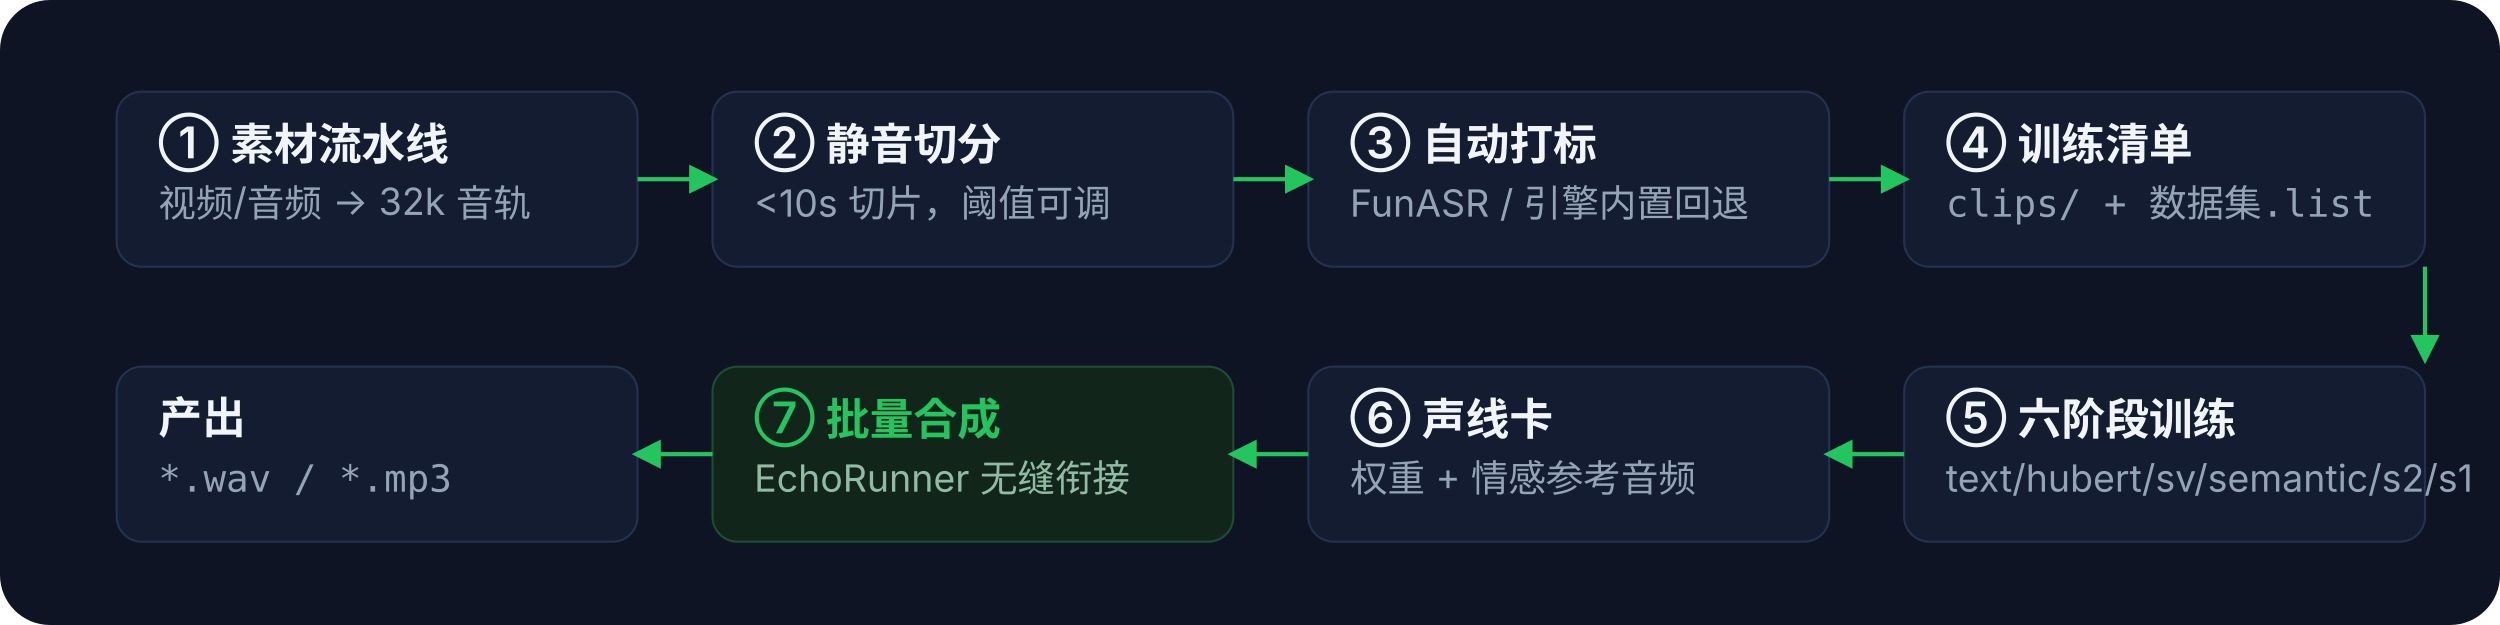
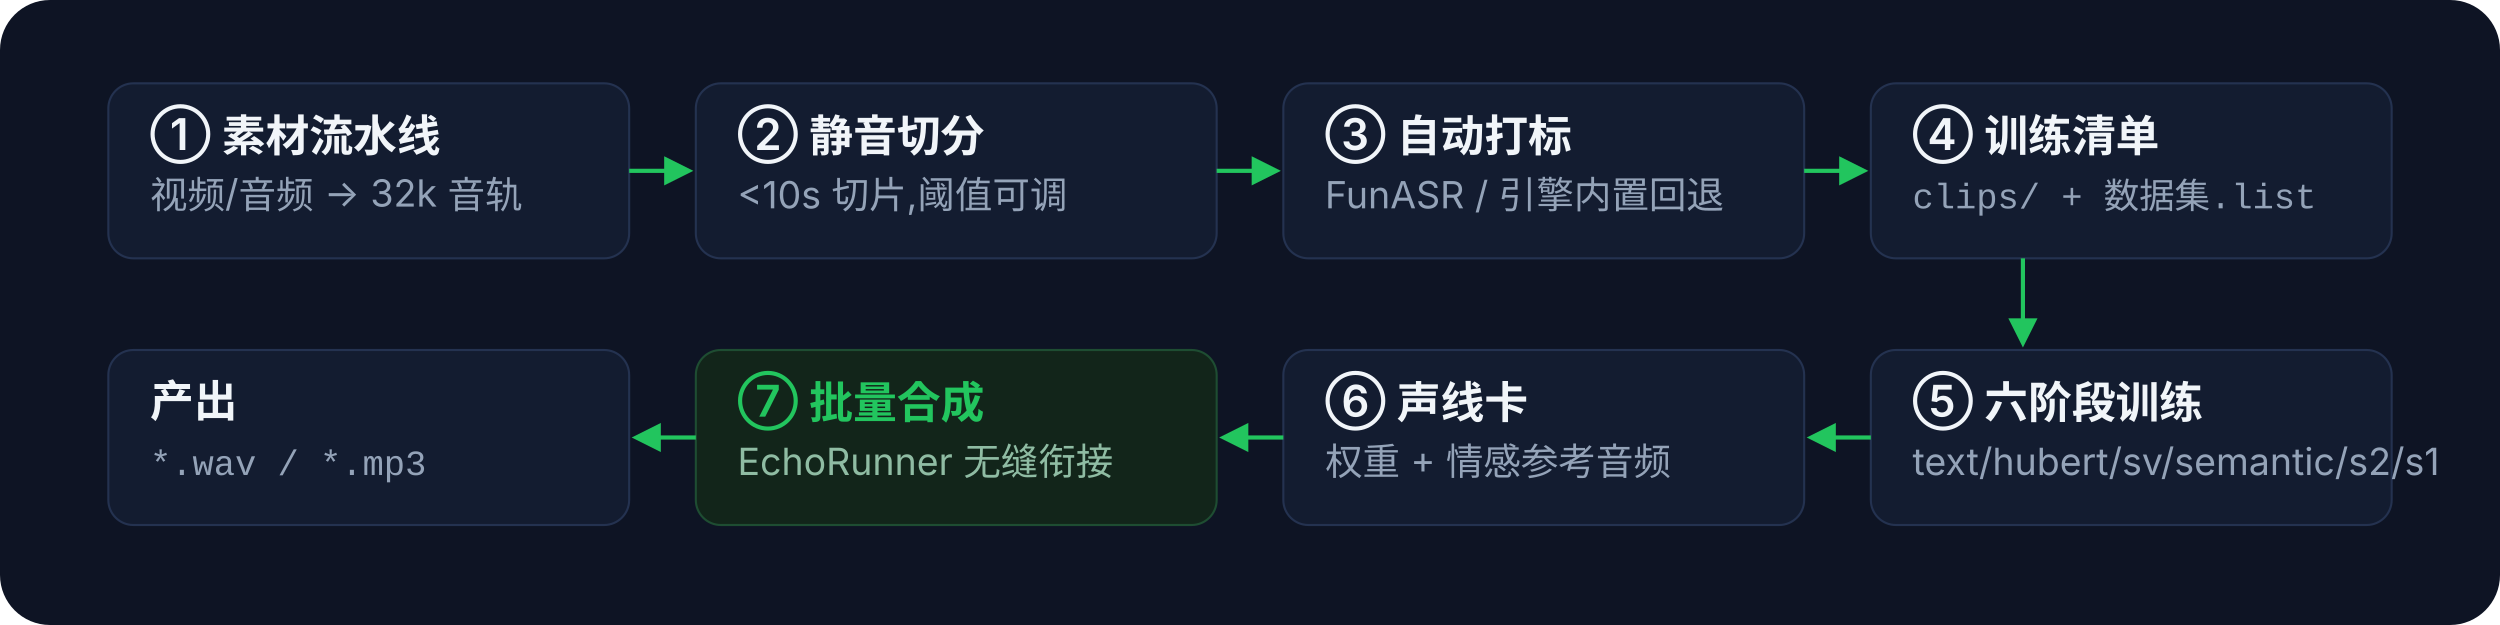
<svg xmlns="http://www.w3.org/2000/svg" width="1200" height="300" viewBox="0 0 1200 300" role="img" aria-labelledby="t d">
  <rect width="1200" height="300" rx="24" fill="#0E1424" />
-   <g font-family="-apple-system,BlinkMacSystemFont,Segoe UI,Microsoft YaHei,PingFang SC,sans-serif">
-     <g transform="translate(56 44)">
+   <g font-family="-apple-system,BlinkMacSystemFont,'Segoe UI','Microsoft YaHei','PingFang SC',sans-serif">
+     <g transform="translate(52 40)">
      <rect width="250" height="84" rx="12" fill="#131C30" stroke="#243250" />
      <text x="20" y="32" font-size="21" font-weight="600" fill="#F1F5F9">① 素材流水线</text>
      <text x="20" y="60" font-size="18" fill="#94A3B8">视频/音频 → 32k 音轨</text>
-       <rect x="286" width="250" height="84" rx="12" fill="#131C30" stroke="#243250" />
-       <text x="306" y="32" font-size="21" font-weight="600" fill="#F1F5F9">② 静音切分</text>
-       <text x="306" y="60" font-size="18" fill="#94A3B8">&lt;10s 切片，阈值可调</text>
-       <rect x="572" width="250" height="84" rx="12" fill="#131C30" stroke="#243250" />
-       <text x="592" y="32" font-size="21" font-weight="600" fill="#F1F5F9">③ 自动打标</text>
-       <text x="592" y="60" font-size="18" fill="#94A3B8">FunASR / 引擎内置回退</text>
-       <rect x="858" width="250" height="84" rx="12" fill="#131C30" stroke="#243250" />
-       <text x="878" y="32" font-size="21" font-weight="600" fill="#F1F5F9">④ 训练清单</text>
-       <text x="878" y="60" font-size="18" fill="#94A3B8" font-family="ui-monospace,Consolas,monospace">clips/ + 数据集.list</text>
-       <path d="M250 42 H 286" stroke="#22C55E" stroke-width="2" marker-end="url(#arr)" />
-       <path d="M536 42 H 572" stroke="#22C55E" stroke-width="2" marker-end="url(#arr)" />
-       <path d="M822 42 H 858" stroke="#22C55E" stroke-width="2" marker-end="url(#arr)" />
+       <rect x="282" width="250" height="84" rx="12" fill="#131C30" stroke="#243250" />
+       <text x="302" y="32" font-size="21" font-weight="600" fill="#F1F5F9">② 静音切分</text>
+       <text x="302" y="60" font-size="18" fill="#94A3B8">&lt;10s 切片,阈值可调</text>
+       <rect x="564" width="250" height="84" rx="12" fill="#131C30" stroke="#243250" />
+       <text x="584" y="32" font-size="21" font-weight="600" fill="#F1F5F9">③ 自动打标</text>
+       <text x="584" y="60" font-size="18" fill="#94A3B8">FunASR / 引擎内置回退</text>
+       <rect x="846" width="250" height="84" rx="12" fill="#131C30" stroke="#243250" />
+       <text x="866" y="32" font-size="21" font-weight="600" fill="#F1F5F9">④ 训练清单</text>
+       <text x="866" y="60" font-size="17" fill="#94A3B8" font-family="Consolas,'Courier New','Microsoft YaHei',monospace">clips/ + 数据集.list</text>
+       <path d="M250 42 H 278" stroke="#22C55E" stroke-width="2" marker-end="url(#arr)" />
+       <path d="M532 42 H 560" stroke="#22C55E" stroke-width="2" marker-end="url(#arr)" />
+       <path d="M814 42 H 842" stroke="#22C55E" stroke-width="2" marker-end="url(#arr)" />
    </g>
-     <path d="M1164 128 V 172" stroke="#22C55E" stroke-width="2" fill="none" marker-end="url(#arr)" />
-     <g transform="translate(56 176)">
-       <rect x="858" width="250" height="84" rx="12" fill="#131C30" stroke="#243250" />
-       <text x="878" y="32" font-size="21" font-weight="600" fill="#F1F5F9">⑤ 六阶段训练</text>
-       <text x="878" y="60" font-size="18" fill="#94A3B8">text/hubert/sv/semantic/s2/s1</text>
-       <rect x="572" width="250" height="84" rx="12" fill="#131C30" stroke="#243250" />
-       <text x="592" y="32" font-size="21" font-weight="600" fill="#F1F5F9">⑥ 声线卡</text>
-       <text x="592" y="60" font-size="18" fill="#94A3B8">权重 + 情感参考音频</text>
-       <rect x="286" width="250" height="84" rx="12" fill="#12251A" stroke="#1E4D32" />
-       <text x="306" y="32" font-size="21" font-weight="600" fill="#22C55E">⑦ 批量合成</text>
-       <text x="306" y="60" font-size="18" fill="#8FBCA3">EchoRunner 无缝衔接</text>
+     <path d="M971 124 V 164" stroke="#22C55E" stroke-width="2" fill="none" marker-end="url(#arr)" />
+     <g transform="translate(52 168)">
+       <rect x="846" width="250" height="84" rx="12" fill="#131C30" stroke="#243250" />
+       <text x="866" y="32" font-size="21" font-weight="600" fill="#F1F5F9">⑤ 六阶段训练</text>
+       <text x="866" y="60" font-size="18" fill="#94A3B8">text/hubert/sv/semantic/s2/s1</text>
+       <rect x="564" width="250" height="84" rx="12" fill="#131C30" stroke="#243250" />
+       <text x="584" y="32" font-size="21" font-weight="600" fill="#F1F5F9">⑥ 声线卡</text>
+       <text x="584" y="60" font-size="18" fill="#94A3B8">权重 + 情感参考音频</text>
+       <rect x="282" width="250" height="84" rx="12" fill="#12251A" stroke="#1E4D32" />
+       <text x="302" y="32" font-size="21" font-weight="600" fill="#22C55E">⑦ 批量合成</text>
+       <text x="302" y="60" font-size="18" fill="#8FBCA3">EchoRunner 无缝衔接</text>
      <rect width="250" height="84" rx="12" fill="#131C30" stroke="#243250" />
      <text x="20" y="32" font-size="21" font-weight="600" fill="#F1F5F9">产出</text>
-       <text x="20" y="60" font-size="18" fill="#94A3B8" font-family="ui-monospace,Consolas,monospace">*.wav / *.mp3</text>
-       <path d="M858 42 H 822" stroke="#22C55E" stroke-width="2" marker-end="url(#arr)" />
-       <path d="M572 42 H 536" stroke="#22C55E" stroke-width="2" marker-end="url(#arr)" />
-       <path d="M286 42 H 250" stroke="#22C55E" stroke-width="2" marker-end="url(#arr)" />
+       <text x="20" y="60" font-size="17" fill="#94A3B8" font-family="Consolas,'Courier New','Microsoft YaHei',monospace">*.wav / *.mp3</text>
+       <path d="M846 42 H 818" stroke="#22C55E" stroke-width="2" marker-end="url(#arr)" />
+       <path d="M564 42 H 536" stroke="#22C55E" stroke-width="2" marker-end="url(#arr)" />
+       <path d="M282 42 H 254" stroke="#22C55E" stroke-width="2" marker-end="url(#arr)" />
    </g>
  </g>
  <defs>
    <marker id="arr" viewBox="0 0 10 10" refX="8" refY="5" markerWidth="7" markerHeight="7" orient="auto-start-reverse">
      <path d="M0 0 L10 5 L0 10 z" fill="#22C55E" />
    </marker>
  </defs>
</svg>
